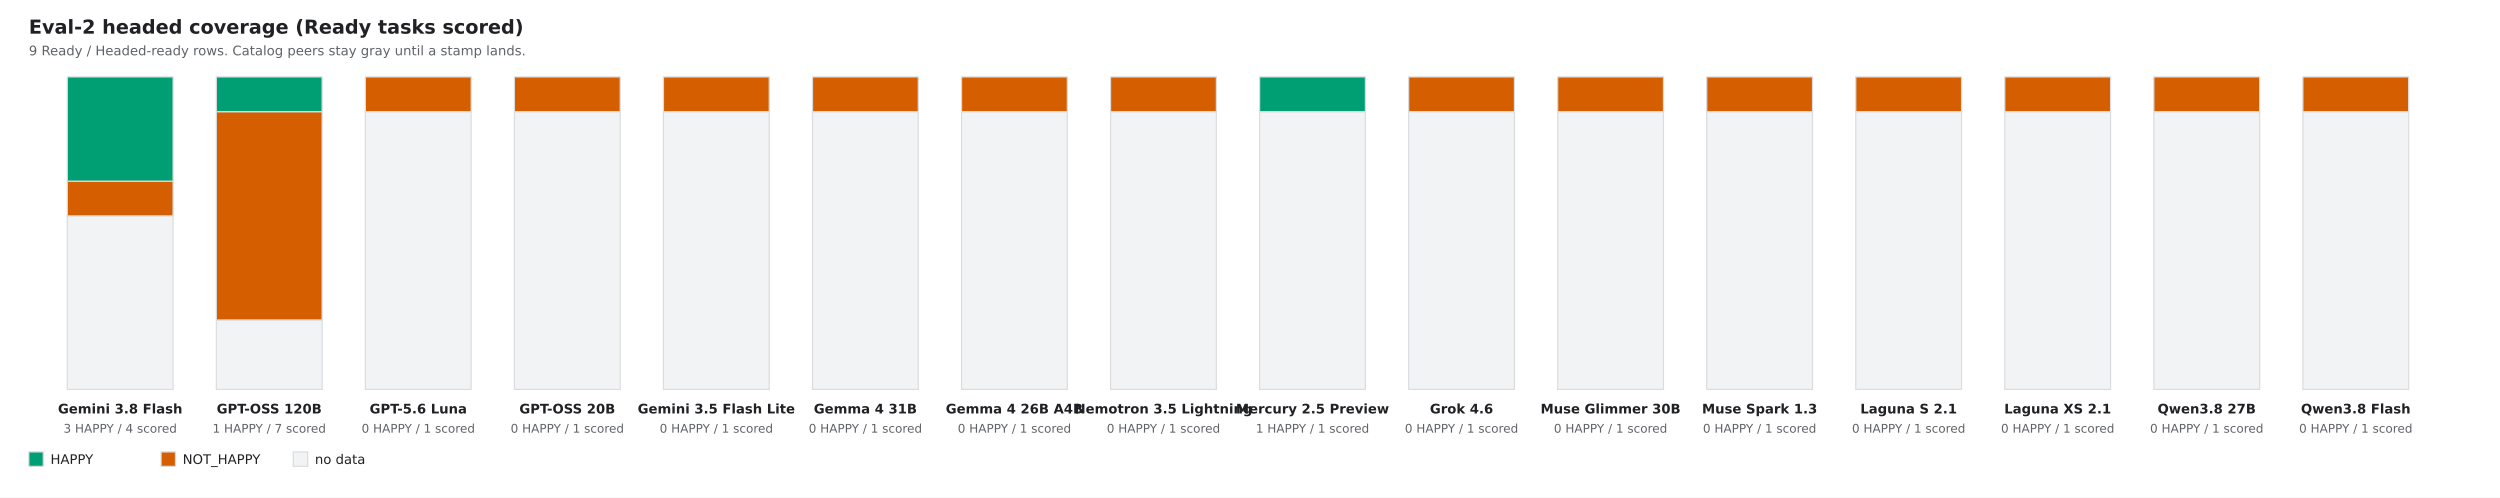
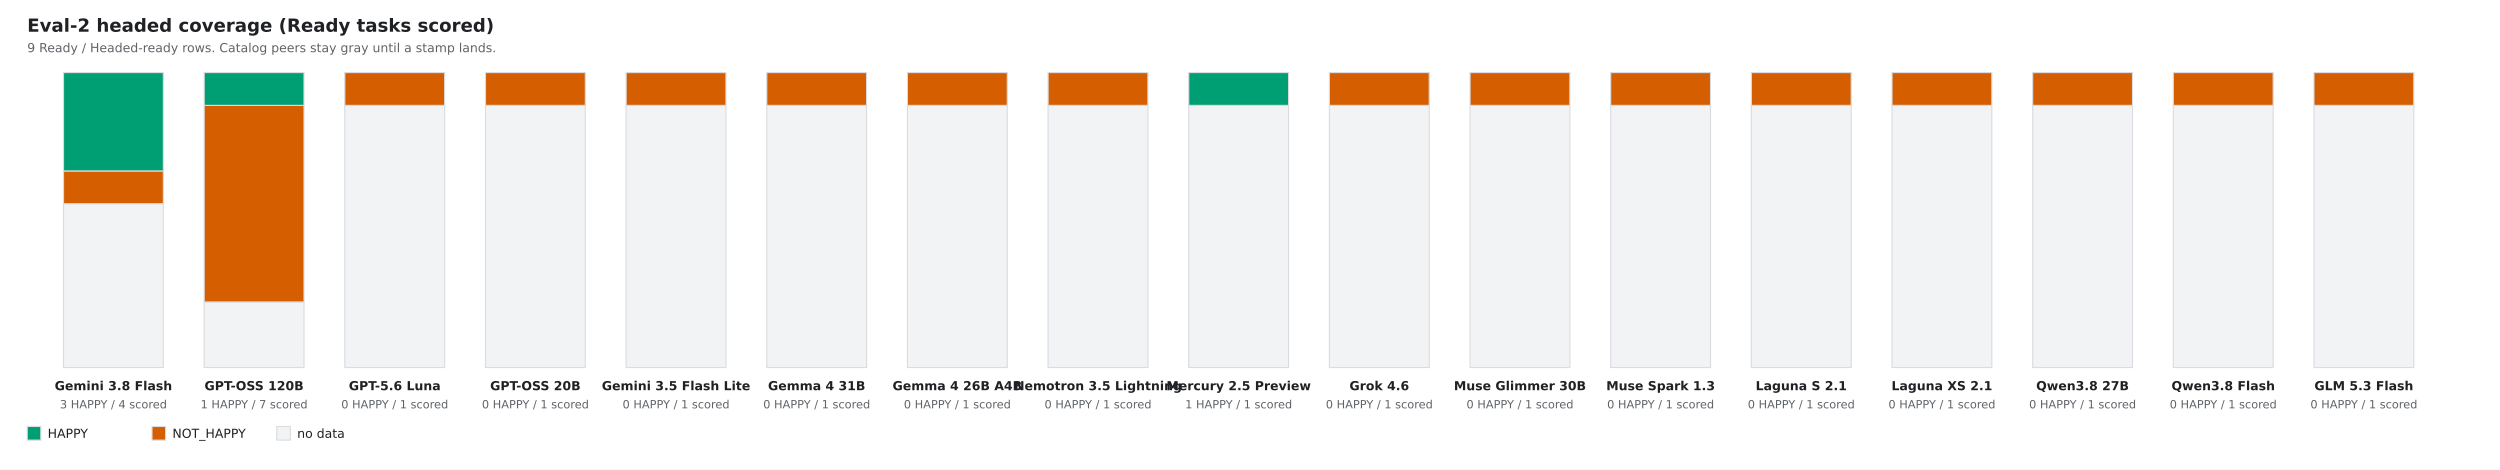
- <svg xmlns="http://www.w3.org/2000/svg" width="2080" height="414" viewBox="0 0 2080 414" role="img">
-   <rect width="2080" height="414" fill="#ffffff" />
+ <svg xmlns="http://www.w3.org/2000/svg" width="2204" height="414" viewBox="0 0 2204 414" role="img">
+   <rect width="2204" height="414" fill="#ffffff" />
  <text x="24" y="28" font-family="DejaVu Sans, sans-serif" font-size="16" font-weight="700" fill="#202124">Eval-2 headed coverage (Ready tasks scored)</text>
  <text x="24" y="46" font-family="DejaVu Sans, sans-serif" font-size="11" fill="#5f6368">9 Ready / Headed-ready rows. Catalog peers stay gray until a stamp lands.</text>
  <rect x="56.0" y="179.6" width="88" height="144.4" fill="#F1F3F4" stroke="#dadce0" data-segment="no data" />
  <rect x="56.0" y="150.7" width="88" height="28.9" fill="#D55E00" stroke="#dadce0" data-segment="NOT_HAPPY" />
  <rect x="56.0" y="64.0" width="88" height="86.7" fill="#009E73" stroke="#dadce0" data-segment="HAPPY" />
  <text x="100.0" y="344" text-anchor="middle" font-family="DejaVu Sans, sans-serif" font-size="11" font-weight="700" fill="#202124">Gemini 3.8 Flash</text>
  <text x="100.0" y="360" text-anchor="middle" font-family="DejaVu Sans, sans-serif" font-size="10" fill="#5f6368">3 HAPPY / 4 scored</text>
  <rect x="180.0" y="266.2" width="88" height="57.8" fill="#F1F3F4" stroke="#dadce0" data-segment="no data" />
  <rect x="180.0" y="92.9" width="88" height="173.3" fill="#D55E00" stroke="#dadce0" data-segment="NOT_HAPPY" />
  <rect x="180.0" y="64.0" width="88" height="28.9" fill="#009E73" stroke="#dadce0" data-segment="HAPPY" />
  <text x="224.0" y="344" text-anchor="middle" font-family="DejaVu Sans, sans-serif" font-size="11" font-weight="700" fill="#202124">GPT-OSS 120B</text>
  <text x="224.0" y="360" text-anchor="middle" font-family="DejaVu Sans, sans-serif" font-size="10" fill="#5f6368">1 HAPPY / 7 scored</text>
  <rect x="304.0" y="92.9" width="88" height="231.1" fill="#F1F3F4" stroke="#dadce0" data-segment="no data" />
  <rect x="304.0" y="64.0" width="88" height="28.9" fill="#D55E00" stroke="#dadce0" data-segment="NOT_HAPPY" />
  <text x="348.0" y="344" text-anchor="middle" font-family="DejaVu Sans, sans-serif" font-size="11" font-weight="700" fill="#202124">GPT-5.6 Luna</text>
  <text x="348.0" y="360" text-anchor="middle" font-family="DejaVu Sans, sans-serif" font-size="10" fill="#5f6368">0 HAPPY / 1 scored</text>
  <rect x="428.0" y="92.9" width="88" height="231.1" fill="#F1F3F4" stroke="#dadce0" data-segment="no data" />
  <rect x="428.0" y="64.0" width="88" height="28.9" fill="#D55E00" stroke="#dadce0" data-segment="NOT_HAPPY" />
  <text x="472.0" y="344" text-anchor="middle" font-family="DejaVu Sans, sans-serif" font-size="11" font-weight="700" fill="#202124">GPT-OSS 20B</text>
  <text x="472.0" y="360" text-anchor="middle" font-family="DejaVu Sans, sans-serif" font-size="10" fill="#5f6368">0 HAPPY / 1 scored</text>
  <rect x="552.0" y="92.9" width="88" height="231.1" fill="#F1F3F4" stroke="#dadce0" data-segment="no data" />
  <rect x="552.0" y="64.0" width="88" height="28.9" fill="#D55E00" stroke="#dadce0" data-segment="NOT_HAPPY" />
  <text x="596.0" y="344" text-anchor="middle" font-family="DejaVu Sans, sans-serif" font-size="11" font-weight="700" fill="#202124">Gemini 3.5 Flash Lite</text>
  <text x="596.0" y="360" text-anchor="middle" font-family="DejaVu Sans, sans-serif" font-size="10" fill="#5f6368">0 HAPPY / 1 scored</text>
  <rect x="676.0" y="92.9" width="88" height="231.1" fill="#F1F3F4" stroke="#dadce0" data-segment="no data" />
  <rect x="676.0" y="64.0" width="88" height="28.9" fill="#D55E00" stroke="#dadce0" data-segment="NOT_HAPPY" />
  <text x="720.0" y="344" text-anchor="middle" font-family="DejaVu Sans, sans-serif" font-size="11" font-weight="700" fill="#202124">Gemma 4 31B</text>
  <text x="720.0" y="360" text-anchor="middle" font-family="DejaVu Sans, sans-serif" font-size="10" fill="#5f6368">0 HAPPY / 1 scored</text>
  <rect x="800.0" y="92.9" width="88" height="231.1" fill="#F1F3F4" stroke="#dadce0" data-segment="no data" />
  <rect x="800.0" y="64.0" width="88" height="28.9" fill="#D55E00" stroke="#dadce0" data-segment="NOT_HAPPY" />
  <text x="844.0" y="344" text-anchor="middle" font-family="DejaVu Sans, sans-serif" font-size="11" font-weight="700" fill="#202124">Gemma 4 26B A4B</text>
  <text x="844.0" y="360" text-anchor="middle" font-family="DejaVu Sans, sans-serif" font-size="10" fill="#5f6368">0 HAPPY / 1 scored</text>
  <rect x="924.0" y="92.9" width="88" height="231.1" fill="#F1F3F4" stroke="#dadce0" data-segment="no data" />
  <rect x="924.0" y="64.0" width="88" height="28.9" fill="#D55E00" stroke="#dadce0" data-segment="NOT_HAPPY" />
  <text x="968.0" y="344" text-anchor="middle" font-family="DejaVu Sans, sans-serif" font-size="11" font-weight="700" fill="#202124">Nemotron 3.5 Lightning</text>
  <text x="968.0" y="360" text-anchor="middle" font-family="DejaVu Sans, sans-serif" font-size="10" fill="#5f6368">0 HAPPY / 1 scored</text>
  <rect x="1048.0" y="92.9" width="88" height="231.1" fill="#F1F3F4" stroke="#dadce0" data-segment="no data" />
  <rect x="1048.0" y="64.0" width="88" height="28.9" fill="#009E73" stroke="#dadce0" data-segment="HAPPY" />
  <text x="1092.0" y="344" text-anchor="middle" font-family="DejaVu Sans, sans-serif" font-size="11" font-weight="700" fill="#202124">Mercury 2.5 Preview</text>
  <text x="1092.0" y="360" text-anchor="middle" font-family="DejaVu Sans, sans-serif" font-size="10" fill="#5f6368">1 HAPPY / 1 scored</text>
  <rect x="1172.0" y="92.9" width="88" height="231.1" fill="#F1F3F4" stroke="#dadce0" data-segment="no data" />
  <rect x="1172.0" y="64.0" width="88" height="28.9" fill="#D55E00" stroke="#dadce0" data-segment="NOT_HAPPY" />
  <text x="1216.0" y="344" text-anchor="middle" font-family="DejaVu Sans, sans-serif" font-size="11" font-weight="700" fill="#202124">Grok 4.6</text>
  <text x="1216.0" y="360" text-anchor="middle" font-family="DejaVu Sans, sans-serif" font-size="10" fill="#5f6368">0 HAPPY / 1 scored</text>
  <rect x="1296.0" y="92.9" width="88" height="231.1" fill="#F1F3F4" stroke="#dadce0" data-segment="no data" />
  <rect x="1296.0" y="64.0" width="88" height="28.9" fill="#D55E00" stroke="#dadce0" data-segment="NOT_HAPPY" />
  <text x="1340.0" y="344" text-anchor="middle" font-family="DejaVu Sans, sans-serif" font-size="11" font-weight="700" fill="#202124">Muse Glimmer 30B</text>
  <text x="1340.0" y="360" text-anchor="middle" font-family="DejaVu Sans, sans-serif" font-size="10" fill="#5f6368">0 HAPPY / 1 scored</text>
  <rect x="1420.0" y="92.9" width="88" height="231.1" fill="#F1F3F4" stroke="#dadce0" data-segment="no data" />
  <rect x="1420.0" y="64.0" width="88" height="28.9" fill="#D55E00" stroke="#dadce0" data-segment="NOT_HAPPY" />
  <text x="1464.0" y="344" text-anchor="middle" font-family="DejaVu Sans, sans-serif" font-size="11" font-weight="700" fill="#202124">Muse Spark 1.3</text>
  <text x="1464.0" y="360" text-anchor="middle" font-family="DejaVu Sans, sans-serif" font-size="10" fill="#5f6368">0 HAPPY / 1 scored</text>
  <rect x="1544.0" y="92.9" width="88" height="231.1" fill="#F1F3F4" stroke="#dadce0" data-segment="no data" />
  <rect x="1544.0" y="64.0" width="88" height="28.9" fill="#D55E00" stroke="#dadce0" data-segment="NOT_HAPPY" />
  <text x="1588.0" y="344" text-anchor="middle" font-family="DejaVu Sans, sans-serif" font-size="11" font-weight="700" fill="#202124">Laguna S 2.1</text>
  <text x="1588.0" y="360" text-anchor="middle" font-family="DejaVu Sans, sans-serif" font-size="10" fill="#5f6368">0 HAPPY / 1 scored</text>
  <rect x="1668.0" y="92.9" width="88" height="231.1" fill="#F1F3F4" stroke="#dadce0" data-segment="no data" />
  <rect x="1668.0" y="64.0" width="88" height="28.9" fill="#D55E00" stroke="#dadce0" data-segment="NOT_HAPPY" />
  <text x="1712.0" y="344" text-anchor="middle" font-family="DejaVu Sans, sans-serif" font-size="11" font-weight="700" fill="#202124">Laguna XS 2.1</text>
  <text x="1712.0" y="360" text-anchor="middle" font-family="DejaVu Sans, sans-serif" font-size="10" fill="#5f6368">0 HAPPY / 1 scored</text>
  <rect x="1792.0" y="92.9" width="88" height="231.1" fill="#F1F3F4" stroke="#dadce0" data-segment="no data" />
  <rect x="1792.0" y="64.0" width="88" height="28.9" fill="#D55E00" stroke="#dadce0" data-segment="NOT_HAPPY" />
  <text x="1836.0" y="344" text-anchor="middle" font-family="DejaVu Sans, sans-serif" font-size="11" font-weight="700" fill="#202124">Qwen3.8 27B</text>
  <text x="1836.0" y="360" text-anchor="middle" font-family="DejaVu Sans, sans-serif" font-size="10" fill="#5f6368">0 HAPPY / 1 scored</text>
  <rect x="1916.0" y="92.9" width="88" height="231.1" fill="#F1F3F4" stroke="#dadce0" data-segment="no data" />
  <rect x="1916.0" y="64.0" width="88" height="28.9" fill="#D55E00" stroke="#dadce0" data-segment="NOT_HAPPY" />
  <text x="1960.0" y="344" text-anchor="middle" font-family="DejaVu Sans, sans-serif" font-size="11" font-weight="700" fill="#202124">Qwen3.8 Flash</text>
  <text x="1960.0" y="360" text-anchor="middle" font-family="DejaVu Sans, sans-serif" font-size="10" fill="#5f6368">0 HAPPY / 1 scored</text>
+   <rect x="2040.0" y="92.9" width="88" height="231.1" fill="#F1F3F4" stroke="#dadce0" data-segment="no data" />
+   <rect x="2040.0" y="64.0" width="88" height="28.9" fill="#D55E00" stroke="#dadce0" data-segment="NOT_HAPPY" />
+   <text x="2084.0" y="344" text-anchor="middle" font-family="DejaVu Sans, sans-serif" font-size="11" font-weight="700" fill="#202124">GLM 5.3 Flash</text>
+   <text x="2084.0" y="360" text-anchor="middle" font-family="DejaVu Sans, sans-serif" font-size="10" fill="#5f6368">0 HAPPY / 1 scored</text>
  <rect x="24" y="376" width="12" height="12" fill="#009E73" stroke="#dadce0" />
  <text x="42" y="386" font-family="DejaVu Sans, sans-serif" font-size="11" fill="#202124">HAPPY</text>
  <rect x="134" y="376" width="12" height="12" fill="#D55E00" stroke="#dadce0" />
  <text x="152" y="386" font-family="DejaVu Sans, sans-serif" font-size="11" fill="#202124">NOT_HAPPY</text>
  <rect x="244" y="376" width="12" height="12" fill="#F1F3F4" stroke="#dadce0" />
  <text x="262" y="386" font-family="DejaVu Sans, sans-serif" font-size="11" fill="#202124">no data</text>
</svg>
